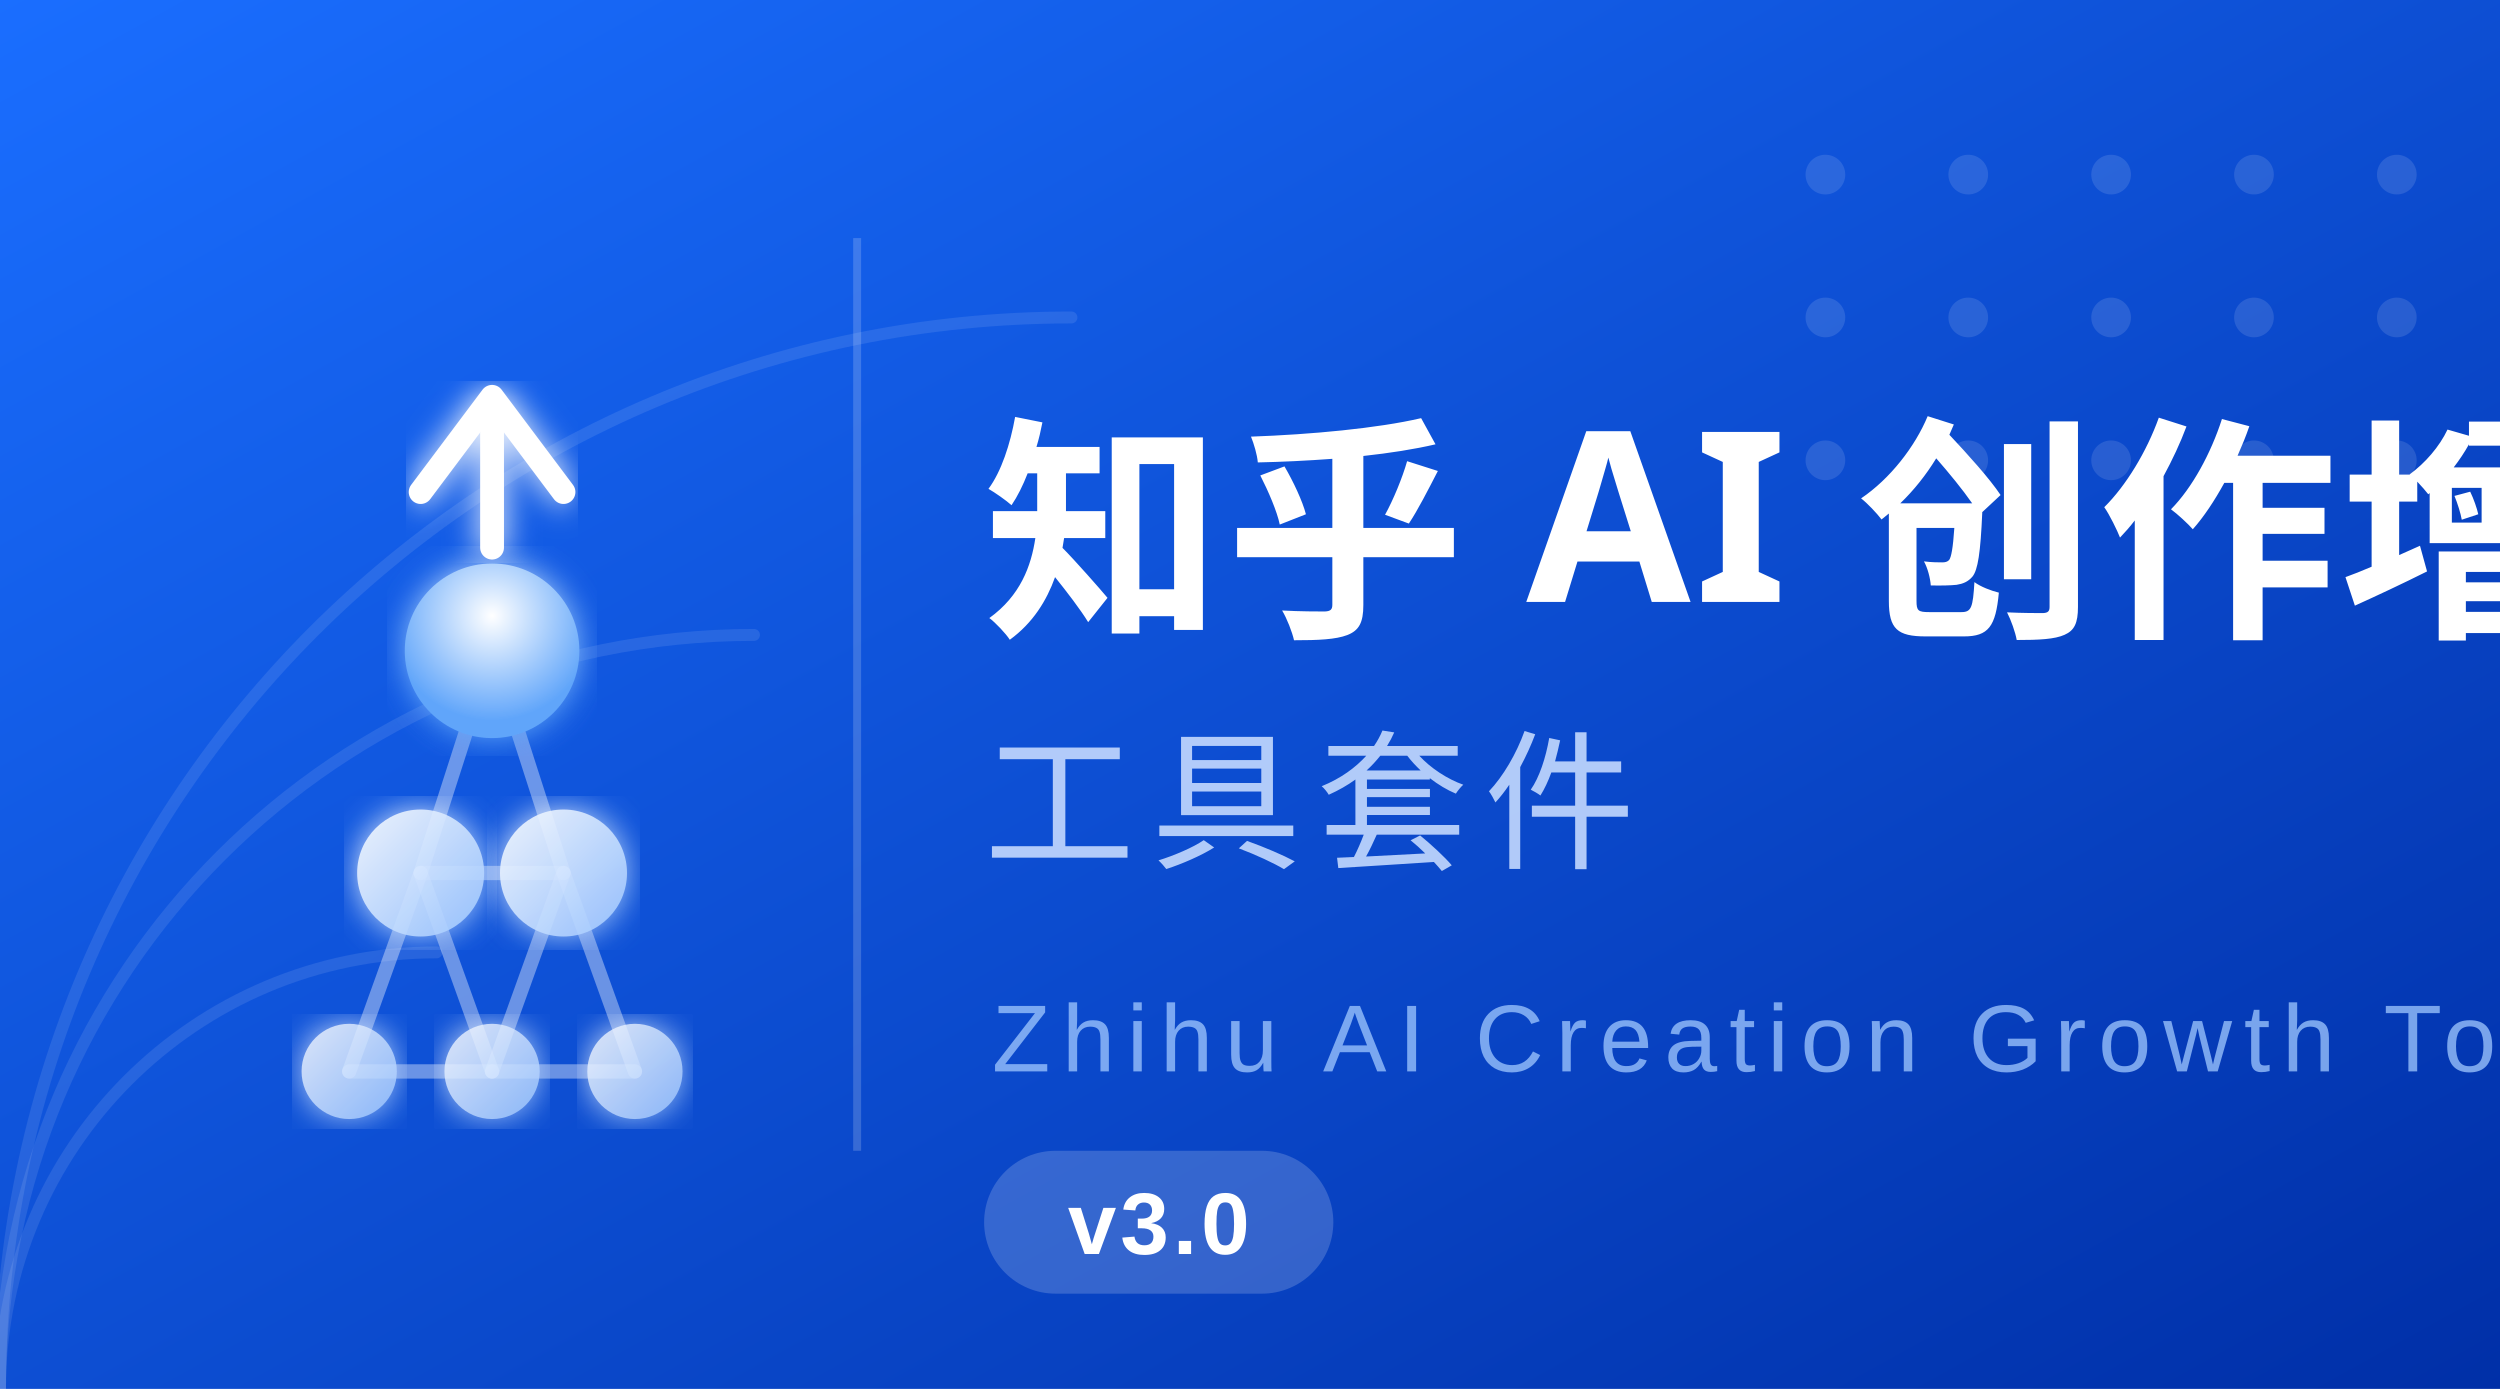
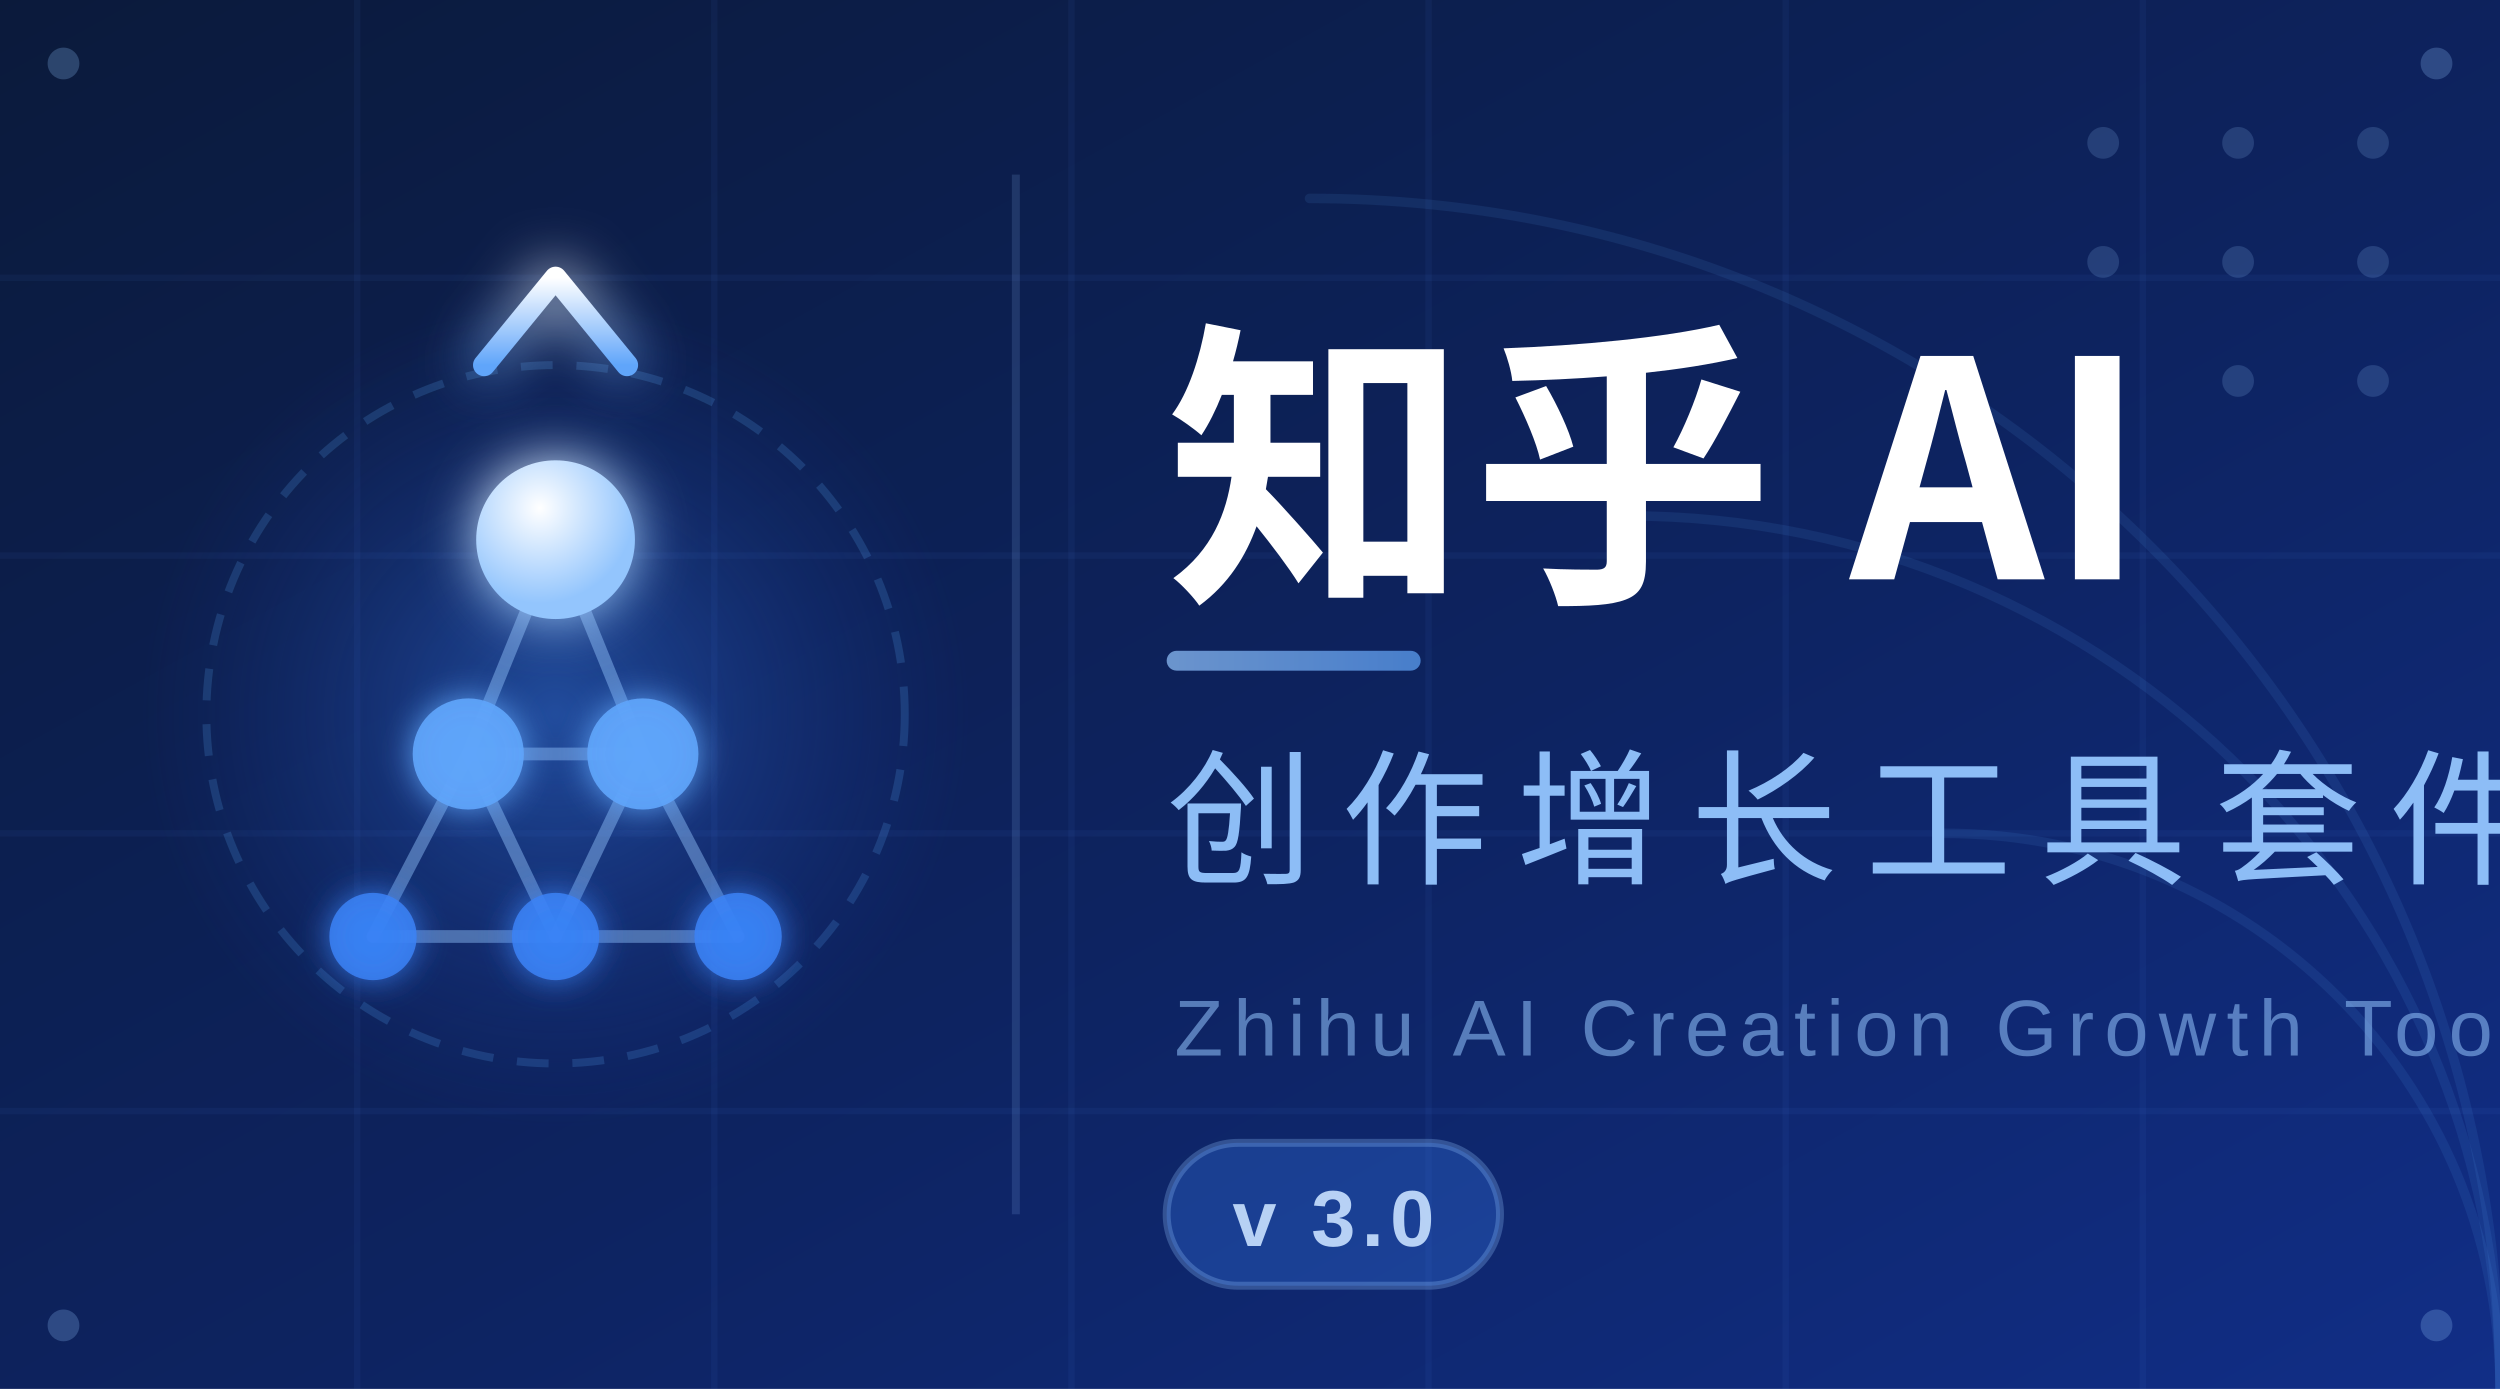
<svg xmlns="http://www.w3.org/2000/svg" viewBox="0 0 315 175" width="315" height="175">
  <defs>
    <linearGradient id="bg" x1="0%" y1="0%" x2="100%" y2="100%">
-       <stop offset="0%" stop-color="#1a6eff" />
-       <stop offset="100%" stop-color="#002fa7" />
+       <stop offset="0%" stop-color="#0b1a3b" />
+       <stop offset="55%" stop-color="#0d2360" />
+       <stop offset="100%" stop-color="#112e87" />
    </linearGradient>
-     <linearGradient id="iconG" x1="0%" y1="0%" x2="100%" y2="100%">
+     <radialGradient id="orb" cx="50%" cy="50%" r="50%">
+       <stop offset="0%" stop-color="#3b82f6" stop-opacity="0.45" />
+       <stop offset="100%" stop-color="#1e40af" stop-opacity="0" />
+     </radialGradient>
+     <radialGradient id="topNode" cx="40%" cy="30%" r="60%">
      <stop offset="0%" stop-color="#ffffff" />
-       <stop offset="100%" stop-color="#a0c8ff" />
+       <stop offset="100%" stop-color="#93c5fd" />
+     </radialGradient>
+     <linearGradient id="arrowG" x1="0%" y1="100%" x2="0%" y2="0%">
+       <stop offset="0%" stop-color="#60a5fa" />
+       <stop offset="100%" stop-color="#ffffff" />
    </linearGradient>
-     <radialGradient id="nodeG" cx="50%" cy="30%" r="60%">
-       <stop offset="0%" stop-color="#ffffff" />
+     <linearGradient id="textAccent" x1="0%" y1="0%" x2="100%" y2="0%">
+       <stop offset="0%" stop-color="#93c5fd" />
      <stop offset="100%" stop-color="#60a5fa" />
-     </radialGradient>
-     <filter id="glow">
+     </linearGradient>
+     <filter id="glow" x="-60%" y="-60%" width="220%" height="220%">
+       <feGaussianBlur in="SourceGraphic" stdDeviation="3.5" result="blur" />
+       <feMerge>
+         <feMergeNode in="blur" />
+         <feMergeNode in="SourceGraphic" />
+       </feMerge>
+     </filter>
+     <filter id="softGlow" x="-40%" y="-40%" width="180%" height="180%">
      <feGaussianBlur in="SourceGraphic" stdDeviation="2" result="blur" />
      <feMerge>
        <feMergeNode in="blur" />
        <feMergeNode in="SourceGraphic" />
      </feMerge>
    </filter>
  </defs>
-   <rect width="315" height="175" rx="0" fill="url(#bg)" />
-   <g fill="none" stroke="rgba(255,255,255,0.10)" stroke-width="1.5" stroke-linecap="round">
-     <path d="M 0 175 A 55 55 0 0 1 55 120" />
-     <path d="M 0 175 A 95 95 0 0 1 95 80" />
-     <path d="M 0 175 A 135 135 0 0 1 135 40" />
+   <rect width="315" height="175" fill="url(#bg)" />
+   <g stroke="rgba(100,150,255,0.055)" stroke-width="0.8">
+     <line x1="0" y1="35" x2="315" y2="35" />
+     <line x1="0" y1="70" x2="315" y2="70" />
+     <line x1="0" y1="105" x2="315" y2="105" />
+     <line x1="0" y1="140" x2="315" y2="140" />
+     <line x1="45" y1="0" x2="45" y2="175" />
+     <line x1="90" y1="0" x2="90" y2="175" />
+     <line x1="135" y1="0" x2="135" y2="175" />
+     <line x1="180" y1="0" x2="180" y2="175" />
+     <line x1="225" y1="0" x2="225" y2="175" />
+     <line x1="270" y1="0" x2="270" y2="175" />
  </g>
-   <g fill="rgba(255,255,255,0.12)">
-     <circle cx="230" cy="22" r="2.5" />
-     <circle cx="248" cy="22" r="2.5" />
-     <circle cx="266" cy="22" r="2.5" />
-     <circle cx="284" cy="22" r="2.5" />
-     <circle cx="302" cy="22" r="2.5" />
-     <circle cx="230" cy="40" r="2.5" />
-     <circle cx="248" cy="40" r="2.5" />
-     <circle cx="266" cy="40" r="2.5" />
-     <circle cx="284" cy="40" r="2.5" />
-     <circle cx="302" cy="40" r="2.5" />
-     <circle cx="230" cy="58" r="2.5" />
-     <circle cx="248" cy="58" r="2.5" />
-     <circle cx="266" cy="58" r="2.5" />
-     <circle cx="284" cy="58" r="2.5" />
-     <circle cx="302" cy="58" r="2.5" />
+   <g fill="none" stroke="rgba(99,179,255,0.10)" stroke-width="1.2" stroke-linecap="round">
+     <path d="M 315 175 A 70  70  0 0 0 245 105" />
+     <path d="M 315 175 A 110 110 0 0 0 205  65" />
+     <path d="M 315 175 A 150 150 0 0 0 165  25" />
  </g>
-   <g stroke="rgba(255,255,255,0.38)" stroke-width="1.8" stroke-linecap="round" fill="none">
-     <line x1="44" y1="135" x2="62" y2="135" />
-     <line x1="62" y1="135" x2="80" y2="135" />
-     <line x1="44" y1="135" x2="53" y2="110" />
-     <line x1="62" y1="135" x2="53" y2="110" />
-     <line x1="62" y1="135" x2="71" y2="110" />
-     <line x1="80" y1="135" x2="71" y2="110" />
-     <line x1="53" y1="110" x2="71" y2="110" />
-     <line x1="53" y1="110" x2="62" y2="82" />
-     <line x1="71" y1="110" x2="62" y2="82" />
+   <g fill="rgba(147,197,253,0.18)">
+     <circle cx="265" cy="18" r="2" />
+     <circle cx="282" cy="18" r="2" />
+     <circle cx="299" cy="18" r="2" />
+     <circle cx="265" cy="33" r="2" />
+     <circle cx="282" cy="33" r="2" />
+     <circle cx="299" cy="33" r="2" />
+     <circle cx="265" cy="48" r="2" />
+     <circle cx="282" cy="48" r="2" />
+     <circle cx="299" cy="48" r="2" />
  </g>
-   <circle cx="44" cy="135" r="6" fill="url(#iconG)" opacity="0.85" filter="url(#glow)" />
-   <circle cx="62" cy="135" r="6" fill="url(#iconG)" opacity="0.85" filter="url(#glow)" />
-   <circle cx="80" cy="135" r="6" fill="url(#iconG)" opacity="0.85" filter="url(#glow)" />
-   <circle cx="53" cy="110" r="8" fill="url(#iconG)" opacity="0.92" filter="url(#glow)" />
-   <circle cx="71" cy="110" r="8" fill="url(#iconG)" opacity="0.92" filter="url(#glow)" />
-   <circle cx="62" cy="82" r="11" fill="url(#nodeG)" filter="url(#glow)" />
-   <g stroke="white" stroke-width="3" stroke-linecap="round" stroke-linejoin="round" fill="none" filter="url(#glow)">
-     <line x1="62" y1="69" x2="62" y2="52" />
-     <polyline points="53,62 62,50 71,62" />
+   <circle cx="70" cy="90" r="52" fill="url(#orb)" />
+   <circle cx="70" cy="90" r="44" fill="none" stroke="rgba(99,179,255,0.18)" stroke-width="1" stroke-dasharray="4 3" />
+   <g stroke="rgba(147,197,253,0.45)" stroke-width="1.6" stroke-linecap="round" fill="none">
+     <line x1="47" y1="118" x2="70" y2="118" />
+     <line x1="70" y1="118" x2="93" y2="118" />
+     <line x1="47" y1="118" x2="59" y2="95" />
+     <line x1="70" y1="118" x2="59" y2="95" />
+     <line x1="70" y1="118" x2="81" y2="95" />
+     <line x1="93" y1="118" x2="81" y2="95" />
+     <line x1="59" y1="95" x2="81" y2="95" />
+     <line x1="59" y1="95" x2="70" y2="68" />
+     <line x1="81" y1="95" x2="70" y2="68" />
  </g>
-   <line x1="108" y1="30" x2="108" y2="145" stroke="rgba(255,255,255,0.18)" stroke-width="1" />
-   <text x="124" y="78" font-family="'PingFang SC','Microsoft YaHei',STXihei,sans-serif" font-size="30" font-weight="700" fill="white" letter-spacing="0.5">
-     知乎 AI 创作增长
+   <g filter="url(#softGlow)">
+     <circle cx="47" cy="118" r="5.5" fill="#3b82f6" opacity="0.85" />
+     <circle cx="70" cy="118" r="5.5" fill="#3b82f6" opacity="0.85" />
+     <circle cx="93" cy="118" r="5.5" fill="#3b82f6" opacity="0.85" />
+   </g>
+   <g filter="url(#softGlow)">
+     <circle cx="59" cy="95" r="7" fill="#60a5fa" opacity="0.92" />
+     <circle cx="81" cy="95" r="7" fill="#60a5fa" opacity="0.92" />
+   </g>
+   <circle cx="70" cy="68" r="10" fill="url(#topNode)" filter="url(#glow)" />
+   <g stroke="url(#arrowG)" stroke-width="2.8" stroke-linecap="round" stroke-linejoin="round" fill="none" filter="url(#glow)">
+     <line x1="70" y1="55" x2="70" y2="36" />
+     <polyline points="61,46 70,35 79,46" />
+   </g>
+   <line x1="128" y1="22" x2="128" y2="153" stroke="rgba(147,197,253,0.15)" stroke-width="1" />
+   <text x="147" y="73" font-family="'PingFang SC','Microsoft YaHei','Noto Sans CJK SC',STHeiti,sans-serif" font-size="38" font-weight="800" fill="white" letter-spacing="0.5">知乎 AI</text>
+   <rect x="147" y="82" width="32" height="2.5" rx="1.25" fill="url(#textAccent)" opacity="0.7" />
+   <text x="147" y="110" font-family="'PingFang SC','Microsoft YaHei','Noto Sans CJK SC',STHeiti,sans-serif" font-size="18.5" font-weight="500" fill="rgba(147,197,253,0.95)" letter-spacing="3.5">
+     创作增长工具套件
  </text>
-   <text x="124" y="108" font-family="'PingFang SC','Microsoft YaHei',STXihei,sans-serif" font-size="19" font-weight="400" fill="rgba(200,220,255,0.88)" letter-spacing="2">
-     工具套件
-   </text>
-   <text x="125" y="135" font-family="'SF Pro Display','Helvetica Neue',Arial,sans-serif" font-size="12" font-weight="400" fill="rgba(160,200,255,0.75)" letter-spacing="1.5">
+   <text x="148" y="133" font-family="'SF Pro Display','Helvetica Neue',Arial,sans-serif" font-size="10" font-weight="400" fill="rgba(147,197,253,0.55)" letter-spacing="1.3">
    Zhihu AI Creation Growth Toolkit
  </text>
-   <rect x="124" y="145" width="44" height="18" rx="9" fill="rgba(255,255,255,0.18)" />
-   <text x="146" y="158" text-anchor="middle" font-family="'SF Pro Display','Helvetica Neue',Arial,sans-serif" font-size="11" font-weight="600" fill="white" letter-spacing="0.5">v3.0</text>
+   <rect x="147" y="144" width="42" height="18" rx="9" fill="rgba(59,130,246,0.28)" stroke="rgba(147,197,253,0.28)" stroke-width="1" />
+   <text x="168" y="157" text-anchor="middle" font-family="'SF Pro Display','Helvetica Neue',Arial,sans-serif" font-size="10" font-weight="700" fill="rgba(200,225,255,0.9)" letter-spacing="0.8">v 3.0</text>
+   <g fill="rgba(147,197,253,0.25)">
+     <circle cx="8" cy="8" r="2" />
+     <circle cx="307" cy="8" r="2" />
+     <circle cx="8" cy="167" r="2" />
+     <circle cx="307" cy="167" r="2" />
+   </g>
</svg>
